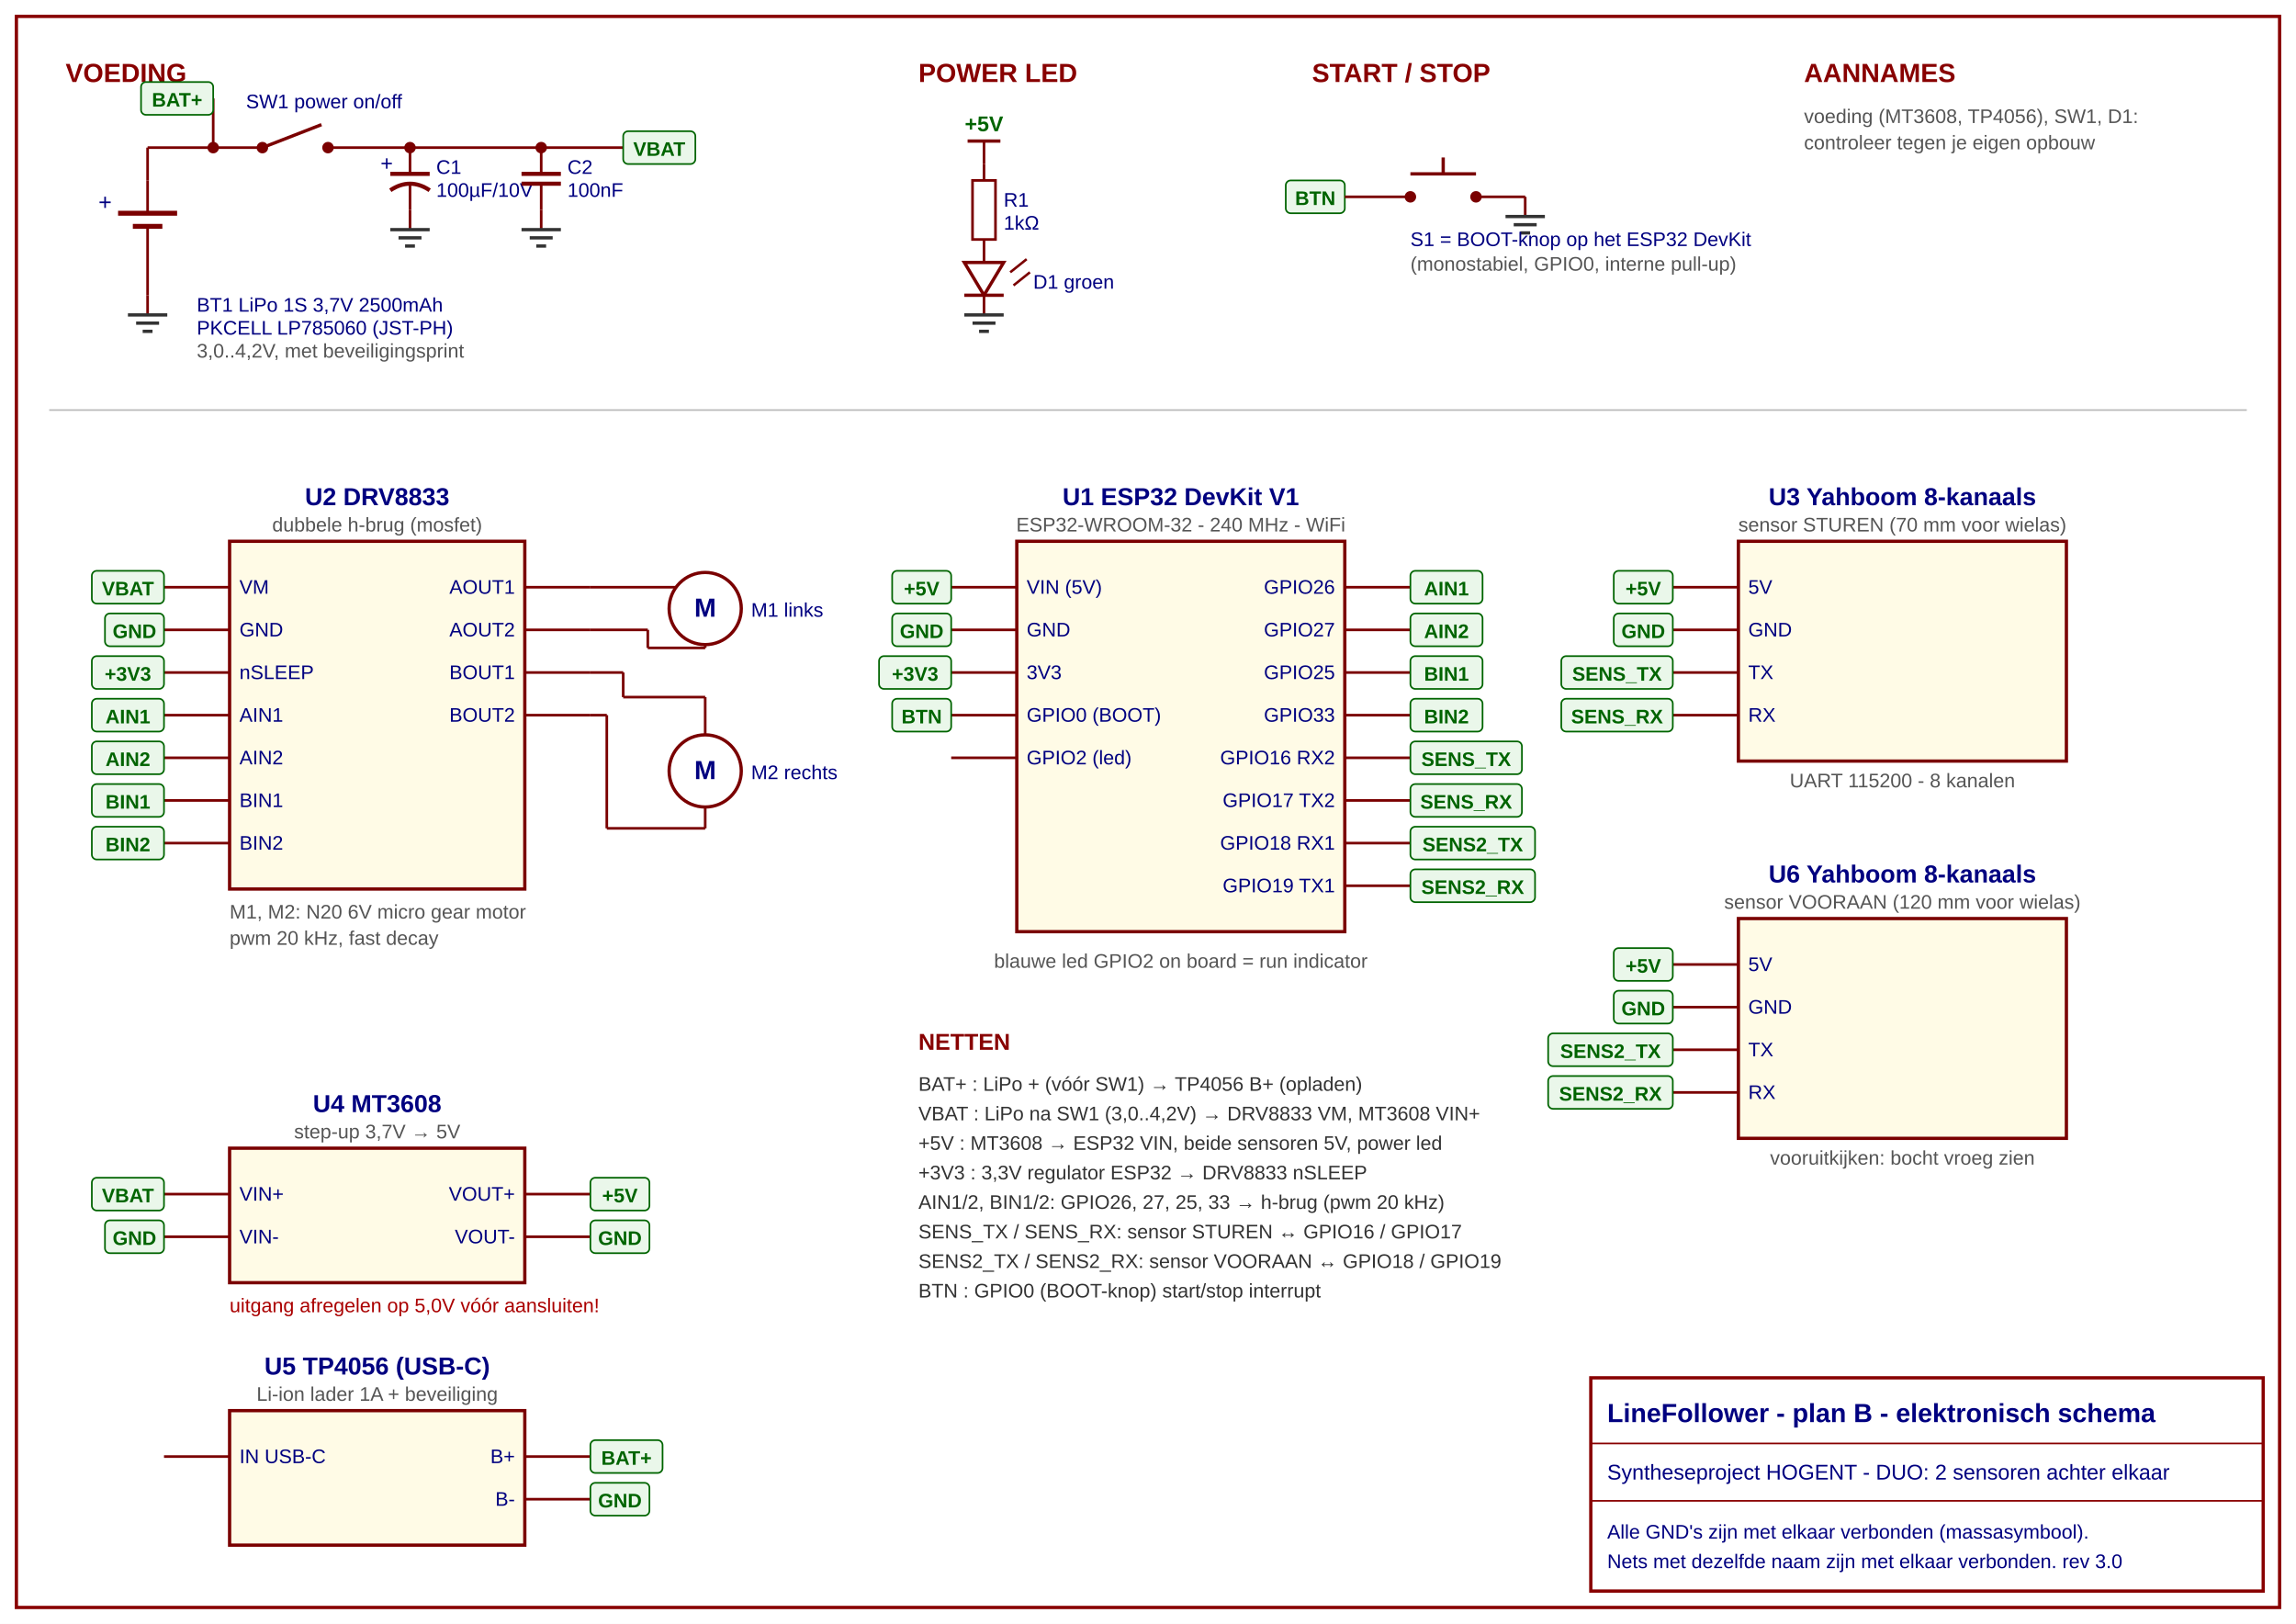
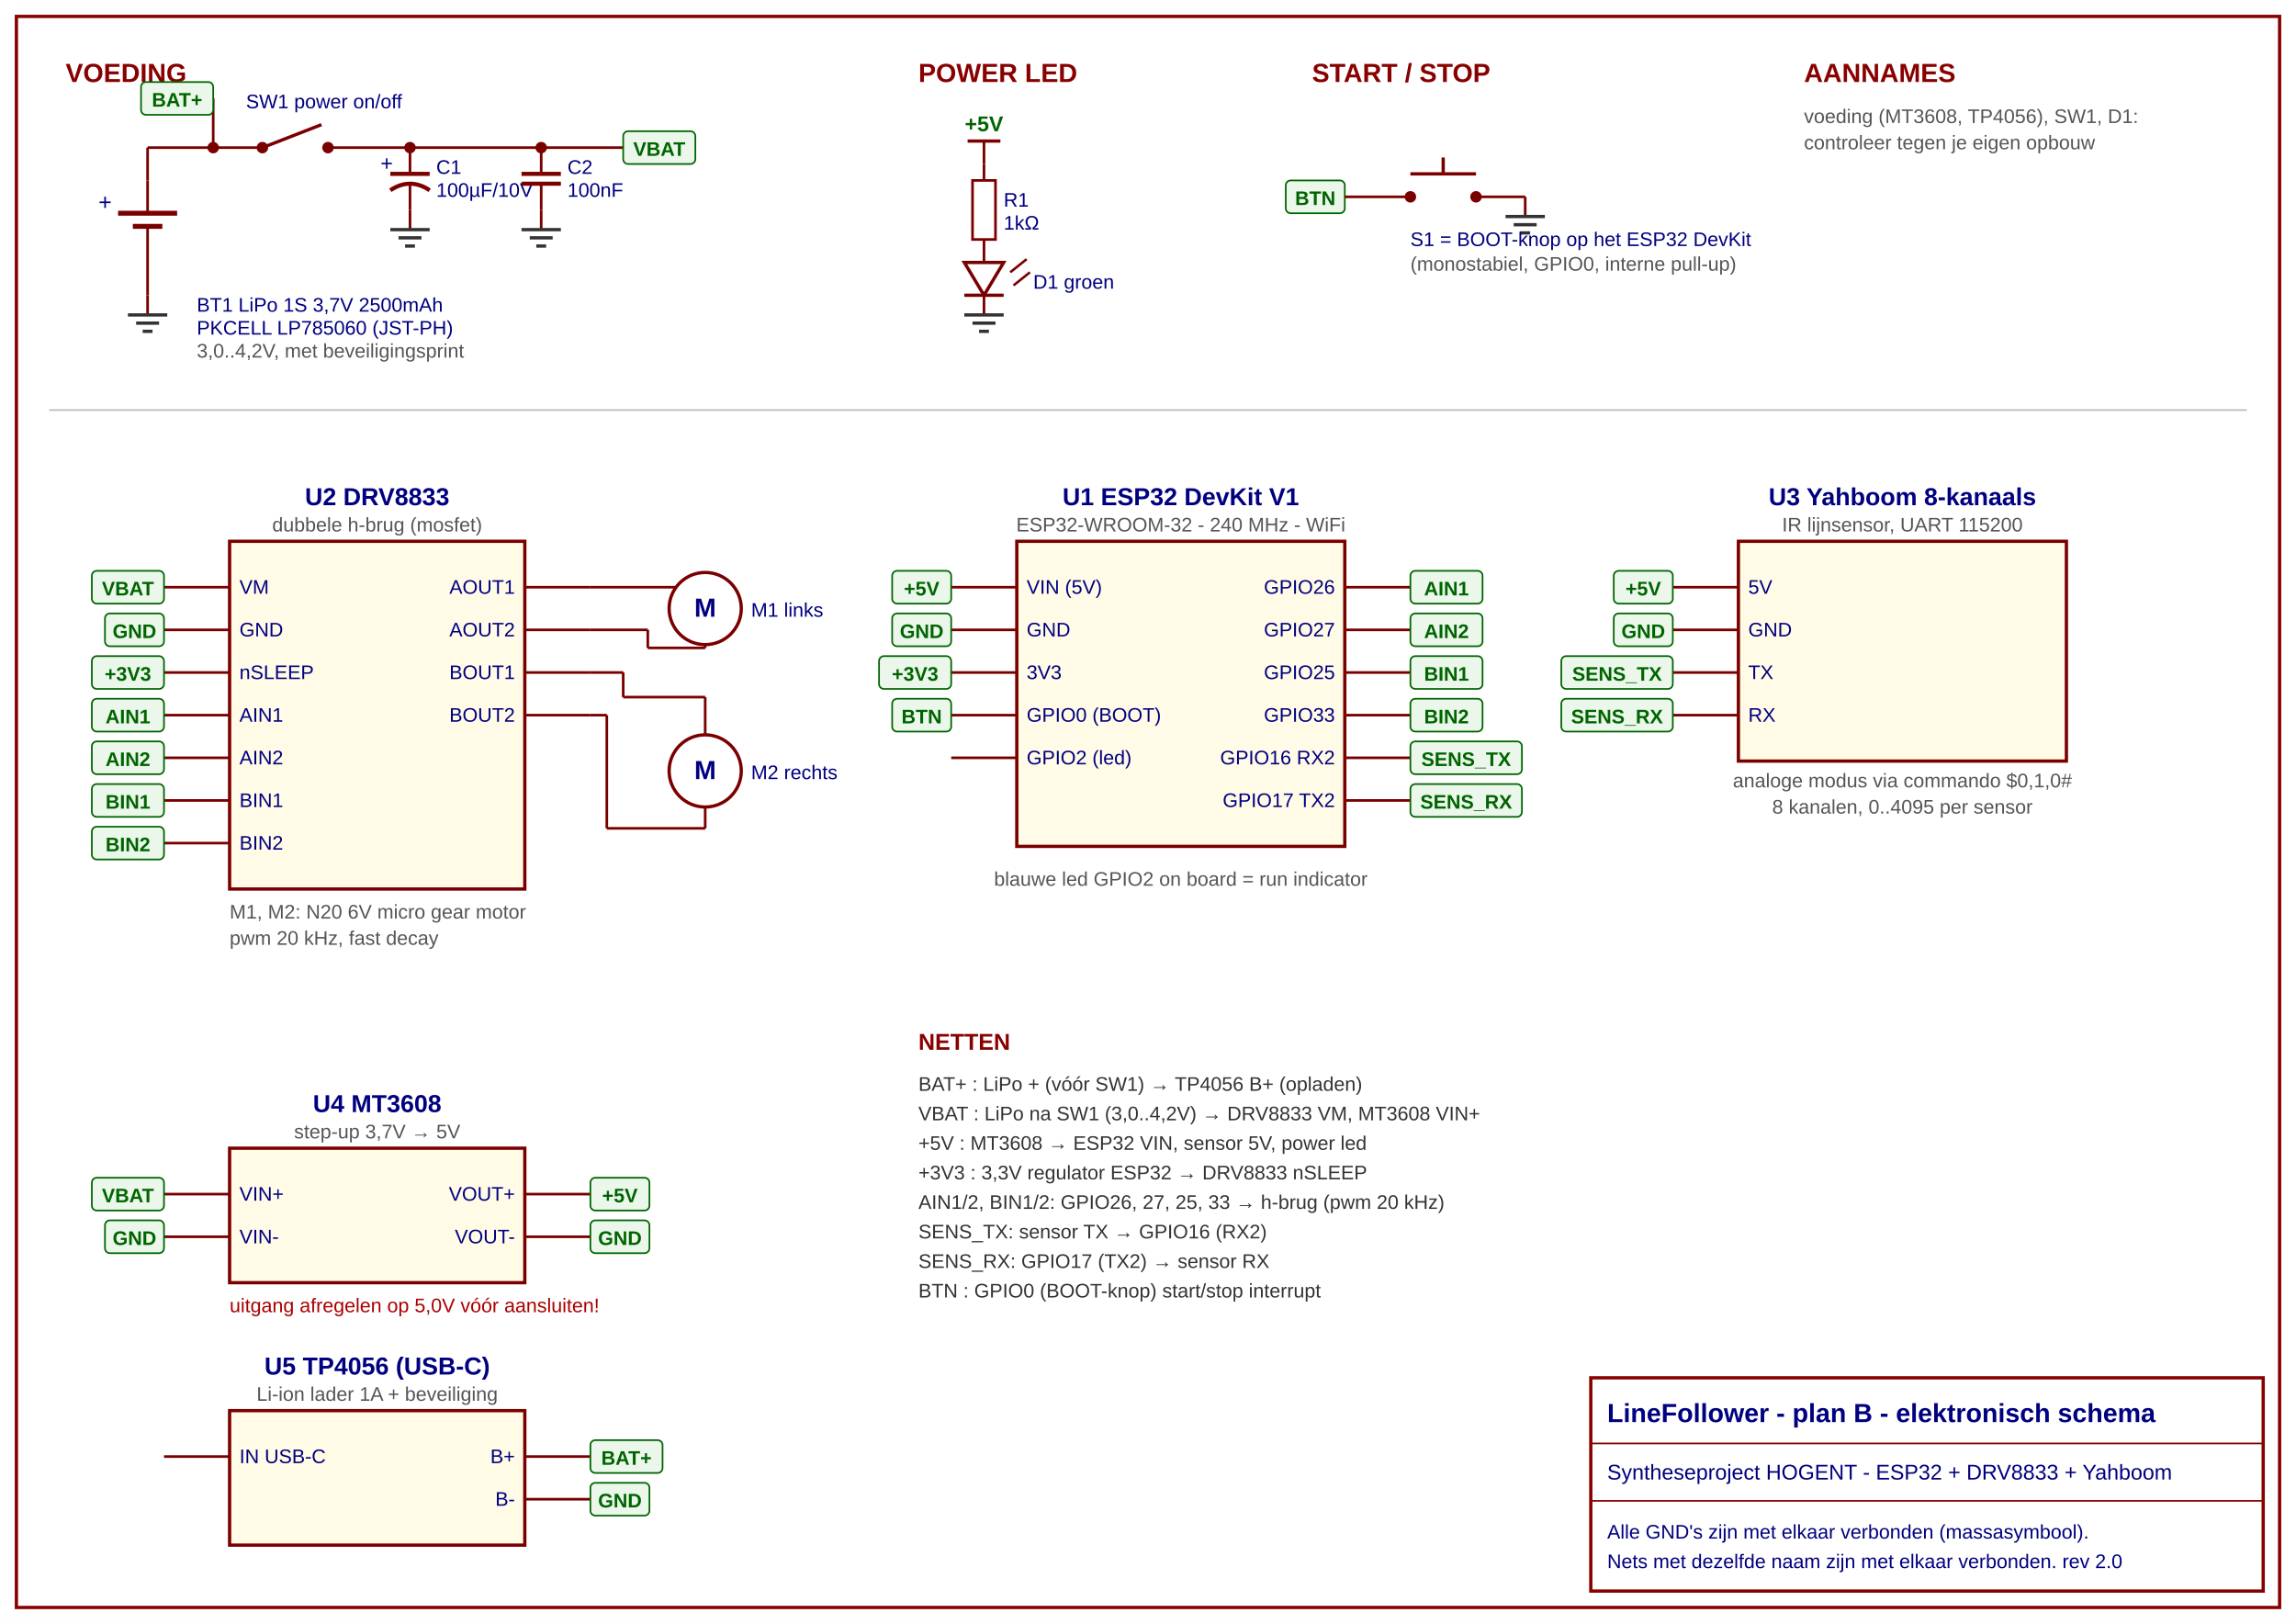
<svg xmlns="http://www.w3.org/2000/svg" width="1400" height="990" viewBox="0 0 1400 990">
  <rect x="0" y="0" width="1400" height="990" fill="#fff" />
  <rect x="10" y="10" width="1380" height="970" fill="none" stroke="#880000" stroke-width="2" />
  <text x="40" y="50" font-size="16" fill="#880000" font-family="Arial" text-anchor="start" font-weight="bold">VOEDING</text>
  <line x1="90" y1="110" x2="90" y2="130" stroke="#7a0000" stroke-width="1.6" />
  <line x1="72" y1="130" x2="108" y2="130" stroke="#7a0000" stroke-width="3" />
  <line x1="81" y1="138" x2="99" y2="138" stroke="#7a0000" stroke-width="3" />
  <line x1="90" y1="138" x2="90" y2="180" stroke="#7a0000" stroke-width="1.6" />
  <text x="120" y="190" font-size="12" fill="#000080" font-family="Arial" text-anchor="start" font-weight="normal">BT1  LiPo 1S 3,7V 2500mAh</text>
  <text x="120" y="204" font-size="12" fill="#000080" font-family="Arial" text-anchor="start" font-weight="normal">PKCELL LP785060 (JST-PH)</text>
  <text x="120" y="218" font-size="12" fill="#555" font-family="Arial" text-anchor="start" font-weight="normal">3,0..4,2V, met beveiligingsprint</text>
  <text x="60" y="128" font-size="14" fill="#000080" font-family="Arial" text-anchor="start" font-weight="normal">+</text>
  <line x1="90" y1="180" x2="90" y2="192" stroke="#7a0000" stroke-width="1.6" />
  <line x1="78" y1="192" x2="102" y2="192" stroke="#333" stroke-width="2" />
  <line x1="83" y1="197" x2="97" y2="197" stroke="#333" stroke-width="2" />
  <line x1="87" y1="202" x2="93" y2="202" stroke="#333" stroke-width="2" />
  <line x1="90" y1="110" x2="90" y2="90" stroke="#7a0000" stroke-width="1.6" />
  <line x1="90" y1="90" x2="160" y2="90" stroke="#7a0000" stroke-width="1.6" />
  <circle cx="130" cy="90" r="3.5" fill="#7a0000" />
  <line x1="130" y1="90" x2="130" y2="60" stroke="#7a0000" stroke-width="1.6" />
  <rect x="86" y="50" width="44" height="20" rx="3" fill="#eaf7ea" stroke="#006400" />
  <text x="108" y="65" font-size="12" fill="#006400" font-family="Arial" text-anchor="middle" font-weight="bold">BAT+</text>
  <circle cx="160" cy="90" r="3.5" fill="#7a0000" />
  <line x1="160" y1="90" x2="196" y2="76" stroke="#7a0000" stroke-width="2" />
  <circle cx="200" cy="90" r="3.5" fill="#7a0000" />
  <text x="150" y="66" font-size="12" fill="#000080" font-family="Arial" text-anchor="start" font-weight="normal">SW1 power on/off</text>
  <line x1="200" y1="90" x2="330" y2="90" stroke="#7a0000" stroke-width="1.6" />
  <circle cx="250" cy="90" r="3.5" fill="#7a0000" />
  <line x1="250" y1="90" x2="250" y2="106" stroke="#7a0000" stroke-width="1.6" />
  <line x1="238" y1="106" x2="262" y2="106" stroke="#7a0000" stroke-width="2.5" />
  <path d="M 238 116 Q 250 108 262 116" fill="none" stroke="#7a0000" stroke-width="2.5" />
  <line x1="250" y1="112" x2="250" y2="128" stroke="#7a0000" stroke-width="1.6" />
  <text x="232" y="104" font-size="13" fill="#000080" font-family="Arial" text-anchor="start" font-weight="normal">+</text>
  <text x="266" y="106" font-size="12" fill="#000080" font-family="Arial" text-anchor="start" font-weight="normal">C1</text>
  <text x="266" y="120" font-size="12" fill="#000080" font-family="Arial" text-anchor="start" font-weight="normal">100µF/10V</text>
  <line x1="250" y1="128" x2="250" y2="140" stroke="#7a0000" stroke-width="1.6" />
  <line x1="238" y1="140" x2="262" y2="140" stroke="#333" stroke-width="2" />
  <line x1="243" y1="145" x2="257" y2="145" stroke="#333" stroke-width="2" />
  <line x1="247" y1="150" x2="253" y2="150" stroke="#333" stroke-width="2" />
  <circle cx="330" cy="90" r="3.5" fill="#7a0000" />
  <line x1="330" y1="90" x2="330" y2="106" stroke="#7a0000" stroke-width="1.6" />
  <line x1="318" y1="106" x2="342" y2="106" stroke="#7a0000" stroke-width="2.5" />
  <line x1="318" y1="112" x2="342" y2="112" stroke="#7a0000" stroke-width="2.5" />
  <line x1="330" y1="112" x2="330" y2="128" stroke="#7a0000" stroke-width="1.6" />
  <text x="346" y="106" font-size="12" fill="#000080" font-family="Arial" text-anchor="start" font-weight="normal">C2</text>
  <text x="346" y="120" font-size="12" fill="#000080" font-family="Arial" text-anchor="start" font-weight="normal">100nF</text>
  <line x1="330" y1="128" x2="330" y2="140" stroke="#7a0000" stroke-width="1.6" />
  <line x1="318" y1="140" x2="342" y2="140" stroke="#333" stroke-width="2" />
  <line x1="323" y1="145" x2="337" y2="145" stroke="#333" stroke-width="2" />
  <line x1="327" y1="150" x2="333" y2="150" stroke="#333" stroke-width="2" />
  <line x1="330" y1="90" x2="380" y2="90" stroke="#7a0000" stroke-width="1.6" />
  <rect x="380" y="80" width="44" height="20" rx="3" fill="#eaf7ea" stroke="#006400" />
  <text x="402" y="95" font-size="12" fill="#006400" font-family="Arial" text-anchor="middle" font-weight="bold">VBAT</text>
  <text x="560" y="50" font-size="16" fill="#880000" font-family="Arial" text-anchor="start" font-weight="bold">POWER LED</text>
  <line x1="600" y1="100" x2="600" y2="86" stroke="#7a0000" stroke-width="1.6" />
  <line x1="590" y1="86" x2="610" y2="86" stroke="#7a0000" stroke-width="2" />
  <text x="600" y="80" font-size="13" fill="#006400" font-family="Arial" text-anchor="middle" font-weight="bold">+5V</text>
  <line x1="600" y1="100" x2="600" y2="110" stroke="#7a0000" stroke-width="1.6" />
  <rect x="593" y="110" width="14" height="36" fill="#fff" stroke="#7a0000" stroke-width="1.6" />
  <text x="612" y="126" font-size="12" fill="#000080" font-family="Arial" text-anchor="start" font-weight="normal">R1</text>
  <text x="612" y="140" font-size="12" fill="#000080" font-family="Arial" text-anchor="start" font-weight="normal">1kΩ</text>
  <line x1="600" y1="146" x2="600" y2="160" stroke="#7a0000" stroke-width="1.6" />
  <polygon points="588,160 612,160 600,180" fill="#fff" stroke="#7a0000" stroke-width="2" />
  <line x1="588" y1="180" x2="612" y2="180" stroke="#7a0000" stroke-width="2" />
  <line x1="616" y1="166" x2="626" y2="158" stroke="#7a0000" stroke-width="1.5" />
  <line x1="618" y1="174" x2="628" y2="166" stroke="#7a0000" stroke-width="1.5" />
  <text x="630" y="176" font-size="12" fill="#000080" font-family="Arial" text-anchor="start" font-weight="normal">D1 groen</text>
  <line x1="600" y1="180" x2="600" y2="192" stroke="#7a0000" stroke-width="1.6" />
  <line x1="588" y1="192" x2="612" y2="192" stroke="#333" stroke-width="2" />
  <line x1="593" y1="197" x2="607" y2="197" stroke="#333" stroke-width="2" />
  <line x1="597" y1="202" x2="603" y2="202" stroke="#333" stroke-width="2" />
  <text x="800" y="50" font-size="16" fill="#880000" font-family="Arial" text-anchor="start" font-weight="bold">START / STOP</text>
  <rect x="784" y="110" width="36" height="20" rx="3" fill="#eaf7ea" stroke="#006400" />
  <text x="802" y="125" font-size="12" fill="#006400" font-family="Arial" text-anchor="middle" font-weight="bold">BTN</text>
  <line x1="820" y1="120" x2="860" y2="120" stroke="#7a0000" stroke-width="1.6" />
  <circle cx="860" cy="120" r="3.5" fill="#7a0000" />
  <line x1="860" y1="106" x2="900" y2="106" stroke="#7a0000" stroke-width="2" />
  <line x1="880" y1="106" x2="880" y2="96" stroke="#7a0000" stroke-width="2" />
  <circle cx="900" cy="120" r="3.5" fill="#7a0000" />
  <line x1="900" y1="120" x2="930" y2="120" stroke="#7a0000" stroke-width="1.6" />
  <line x1="930" y1="120" x2="930" y2="132" stroke="#7a0000" stroke-width="1.6" />
  <line x1="918" y1="132" x2="942" y2="132" stroke="#333" stroke-width="2" />
  <line x1="923" y1="137" x2="937" y2="137" stroke="#333" stroke-width="2" />
  <line x1="927" y1="142" x2="933" y2="142" stroke="#333" stroke-width="2" />
  <text x="860" y="150" font-size="12" fill="#000080" font-family="Arial" text-anchor="start" font-weight="normal">S1 = BOOT-knop op het ESP32 DevKit</text>
  <text x="860" y="165" font-size="12" fill="#555" font-family="Arial" text-anchor="start" font-weight="normal">(monostabiel, GPIO0, interne pull-up)</text>
  <text x="1100" y="50" font-size="16" fill="#880000" font-family="Arial" text-anchor="start" font-weight="bold">AANNAMES</text>
  <text x="1100" y="75" font-size="12" fill="#555" font-family="Arial" text-anchor="start" font-weight="normal">voeding (MT3608, TP4056), SW1, D1:</text>
  <text x="1100" y="91" font-size="12" fill="#555" font-family="Arial" text-anchor="start" font-weight="normal">controleer tegen je eigen opbouw</text>
  <line x1="30" y1="250" x2="1370" y2="250" stroke="#bbb" stroke-width="1" />
-   <rect x="620" y="330" width="200" height="238" fill="#fffbe6" stroke="#7a0000" stroke-width="2" />
+   <rect x="620" y="330" width="200" height="186" fill="#fffbe6" stroke="#7a0000" stroke-width="2" />
  <text x="720" y="308" font-size="15" fill="#000080" font-family="Arial" text-anchor="middle" font-weight="bold">U1  ESP32 DevKit V1</text>
  <text x="720" y="324" font-size="12" fill="#555" font-family="Arial" text-anchor="middle" font-weight="normal">ESP32-WROOM-32 - 240 MHz - WiFi</text>
  <line x1="580" y1="358" x2="620" y2="358" stroke="#7a0000" stroke-width="1.6" />
  <text x="626" y="362" font-size="12" fill="#000080" font-family="Arial" text-anchor="start" font-weight="normal">VIN (5V)</text>
  <rect x="544" y="348" width="36" height="20" rx="3" fill="#eaf7ea" stroke="#006400" />
  <text x="562" y="363" font-size="12" fill="#006400" font-family="Arial" text-anchor="middle" font-weight="bold">+5V</text>
  <line x1="580" y1="384" x2="620" y2="384" stroke="#7a0000" stroke-width="1.6" />
  <text x="626" y="388" font-size="12" fill="#000080" font-family="Arial" text-anchor="start" font-weight="normal">GND</text>
  <rect x="544" y="374" width="36" height="20" rx="3" fill="#eaf7ea" stroke="#006400" />
  <text x="562" y="389" font-size="12" fill="#006400" font-family="Arial" text-anchor="middle" font-weight="bold">GND</text>
  <line x1="580" y1="410" x2="620" y2="410" stroke="#7a0000" stroke-width="1.6" />
  <text x="626" y="414" font-size="12" fill="#000080" font-family="Arial" text-anchor="start" font-weight="normal">3V3</text>
  <rect x="536" y="400" width="44" height="20" rx="3" fill="#eaf7ea" stroke="#006400" />
  <text x="558" y="415" font-size="12" fill="#006400" font-family="Arial" text-anchor="middle" font-weight="bold">+3V3</text>
  <line x1="580" y1="436" x2="620" y2="436" stroke="#7a0000" stroke-width="1.6" />
  <text x="626" y="440" font-size="12" fill="#000080" font-family="Arial" text-anchor="start" font-weight="normal">GPIO0 (BOOT)</text>
  <rect x="544" y="426" width="36" height="20" rx="3" fill="#eaf7ea" stroke="#006400" />
  <text x="562" y="441" font-size="12" fill="#006400" font-family="Arial" text-anchor="middle" font-weight="bold">BTN</text>
  <line x1="580" y1="462" x2="620" y2="462" stroke="#7a0000" stroke-width="1.6" />
  <text x="626" y="466" font-size="12" fill="#000080" font-family="Arial" text-anchor="start" font-weight="normal">GPIO2 (led)</text>
  <line x1="820" y1="358" x2="860" y2="358" stroke="#7a0000" stroke-width="1.6" />
  <text x="814" y="362" font-size="12" fill="#000080" font-family="Arial" text-anchor="end" font-weight="normal">GPIO26</text>
  <rect x="860" y="348" width="44" height="20" rx="3" fill="#eaf7ea" stroke="#006400" />
  <text x="882" y="363" font-size="12" fill="#006400" font-family="Arial" text-anchor="middle" font-weight="bold">AIN1</text>
  <line x1="820" y1="384" x2="860" y2="384" stroke="#7a0000" stroke-width="1.6" />
  <text x="814" y="388" font-size="12" fill="#000080" font-family="Arial" text-anchor="end" font-weight="normal">GPIO27</text>
  <rect x="860" y="374" width="44" height="20" rx="3" fill="#eaf7ea" stroke="#006400" />
  <text x="882" y="389" font-size="12" fill="#006400" font-family="Arial" text-anchor="middle" font-weight="bold">AIN2</text>
  <line x1="820" y1="410" x2="860" y2="410" stroke="#7a0000" stroke-width="1.6" />
  <text x="814" y="414" font-size="12" fill="#000080" font-family="Arial" text-anchor="end" font-weight="normal">GPIO25</text>
  <rect x="860" y="400" width="44" height="20" rx="3" fill="#eaf7ea" stroke="#006400" />
  <text x="882" y="415" font-size="12" fill="#006400" font-family="Arial" text-anchor="middle" font-weight="bold">BIN1</text>
  <line x1="820" y1="436" x2="860" y2="436" stroke="#7a0000" stroke-width="1.6" />
  <text x="814" y="440" font-size="12" fill="#000080" font-family="Arial" text-anchor="end" font-weight="normal">GPIO33</text>
  <rect x="860" y="426" width="44" height="20" rx="3" fill="#eaf7ea" stroke="#006400" />
  <text x="882" y="441" font-size="12" fill="#006400" font-family="Arial" text-anchor="middle" font-weight="bold">BIN2</text>
  <line x1="820" y1="462" x2="860" y2="462" stroke="#7a0000" stroke-width="1.6" />
  <text x="814" y="466" font-size="12" fill="#000080" font-family="Arial" text-anchor="end" font-weight="normal">GPIO16 RX2</text>
  <rect x="860" y="452" width="68" height="20" rx="3" fill="#eaf7ea" stroke="#006400" />
  <text x="894" y="467" font-size="12" fill="#006400" font-family="Arial" text-anchor="middle" font-weight="bold">SENS_TX</text>
  <line x1="820" y1="488" x2="860" y2="488" stroke="#7a0000" stroke-width="1.6" />
  <text x="814" y="492" font-size="12" fill="#000080" font-family="Arial" text-anchor="end" font-weight="normal">GPIO17 TX2</text>
  <rect x="860" y="478" width="68" height="20" rx="3" fill="#eaf7ea" stroke="#006400" />
  <text x="894" y="493" font-size="12" fill="#006400" font-family="Arial" text-anchor="middle" font-weight="bold">SENS_RX</text>
-   <line x1="820" y1="514" x2="860" y2="514" stroke="#7a0000" stroke-width="1.6" />
-   <text x="814" y="518" font-size="12" fill="#000080" font-family="Arial" text-anchor="end" font-weight="normal">GPIO18 RX1</text>
-   <rect x="860" y="504" width="76" height="20" rx="3" fill="#eaf7ea" stroke="#006400" />
-   <text x="898" y="519" font-size="12" fill="#006400" font-family="Arial" text-anchor="middle" font-weight="bold">SENS2_TX</text>
-   <line x1="820" y1="540" x2="860" y2="540" stroke="#7a0000" stroke-width="1.6" />
-   <text x="814" y="544" font-size="12" fill="#000080" font-family="Arial" text-anchor="end" font-weight="normal">GPIO19 TX1</text>
-   <rect x="860" y="530" width="76" height="20" rx="3" fill="#eaf7ea" stroke="#006400" />
-   <text x="898" y="545" font-size="12" fill="#006400" font-family="Arial" text-anchor="middle" font-weight="bold">SENS2_RX</text>
-   <text x="720" y="590" font-size="12" fill="#555" font-family="Arial" text-anchor="middle" font-weight="normal">blauwe led GPIO2 on board = run indicator</text>
+   <text x="720" y="540" font-size="12" fill="#555" font-family="Arial" text-anchor="middle" font-weight="normal">blauwe led GPIO2 on board = run indicator</text>
  <rect x="140" y="330" width="180" height="212" fill="#fffbe6" stroke="#7a0000" stroke-width="2" />
  <text x="230" y="308" font-size="15" fill="#000080" font-family="Arial" text-anchor="middle" font-weight="bold">U2  DRV8833</text>
  <text x="230" y="324" font-size="12" fill="#555" font-family="Arial" text-anchor="middle" font-weight="normal">dubbele h-brug (mosfet)</text>
  <line x1="100" y1="358" x2="140" y2="358" stroke="#7a0000" stroke-width="1.6" />
  <text x="146" y="362" font-size="12" fill="#000080" font-family="Arial" text-anchor="start" font-weight="normal">VM</text>
  <rect x="56" y="348" width="44" height="20" rx="3" fill="#eaf7ea" stroke="#006400" />
  <text x="78" y="363" font-size="12" fill="#006400" font-family="Arial" text-anchor="middle" font-weight="bold">VBAT</text>
  <line x1="100" y1="384" x2="140" y2="384" stroke="#7a0000" stroke-width="1.6" />
  <text x="146" y="388" font-size="12" fill="#000080" font-family="Arial" text-anchor="start" font-weight="normal">GND</text>
  <rect x="64" y="374" width="36" height="20" rx="3" fill="#eaf7ea" stroke="#006400" />
  <text x="82" y="389" font-size="12" fill="#006400" font-family="Arial" text-anchor="middle" font-weight="bold">GND</text>
  <line x1="100" y1="410" x2="140" y2="410" stroke="#7a0000" stroke-width="1.6" />
  <text x="146" y="414" font-size="12" fill="#000080" font-family="Arial" text-anchor="start" font-weight="normal">nSLEEP</text>
  <rect x="56" y="400" width="44" height="20" rx="3" fill="#eaf7ea" stroke="#006400" />
  <text x="78" y="415" font-size="12" fill="#006400" font-family="Arial" text-anchor="middle" font-weight="bold">+3V3</text>
  <line x1="100" y1="436" x2="140" y2="436" stroke="#7a0000" stroke-width="1.6" />
  <text x="146" y="440" font-size="12" fill="#000080" font-family="Arial" text-anchor="start" font-weight="normal">AIN1</text>
  <rect x="56" y="426" width="44" height="20" rx="3" fill="#eaf7ea" stroke="#006400" />
  <text x="78" y="441" font-size="12" fill="#006400" font-family="Arial" text-anchor="middle" font-weight="bold">AIN1</text>
  <line x1="100" y1="462" x2="140" y2="462" stroke="#7a0000" stroke-width="1.6" />
  <text x="146" y="466" font-size="12" fill="#000080" font-family="Arial" text-anchor="start" font-weight="normal">AIN2</text>
  <rect x="56" y="452" width="44" height="20" rx="3" fill="#eaf7ea" stroke="#006400" />
  <text x="78" y="467" font-size="12" fill="#006400" font-family="Arial" text-anchor="middle" font-weight="bold">AIN2</text>
  <line x1="100" y1="488" x2="140" y2="488" stroke="#7a0000" stroke-width="1.6" />
  <text x="146" y="492" font-size="12" fill="#000080" font-family="Arial" text-anchor="start" font-weight="normal">BIN1</text>
  <rect x="56" y="478" width="44" height="20" rx="3" fill="#eaf7ea" stroke="#006400" />
  <text x="78" y="493" font-size="12" fill="#006400" font-family="Arial" text-anchor="middle" font-weight="bold">BIN1</text>
  <line x1="100" y1="514" x2="140" y2="514" stroke="#7a0000" stroke-width="1.6" />
  <text x="146" y="518" font-size="12" fill="#000080" font-family="Arial" text-anchor="start" font-weight="normal">BIN2</text>
  <rect x="56" y="504" width="44" height="20" rx="3" fill="#eaf7ea" stroke="#006400" />
  <text x="78" y="519" font-size="12" fill="#006400" font-family="Arial" text-anchor="middle" font-weight="bold">BIN2</text>
  <line x1="320" y1="358" x2="360" y2="358" stroke="#7a0000" stroke-width="1.6" />
  <text x="314" y="362" font-size="12" fill="#000080" font-family="Arial" text-anchor="end" font-weight="normal">AOUT1</text>
  <line x1="320" y1="384" x2="360" y2="384" stroke="#7a0000" stroke-width="1.6" />
  <text x="314" y="388" font-size="12" fill="#000080" font-family="Arial" text-anchor="end" font-weight="normal">AOUT2</text>
  <line x1="320" y1="410" x2="360" y2="410" stroke="#7a0000" stroke-width="1.6" />
  <text x="314" y="414" font-size="12" fill="#000080" font-family="Arial" text-anchor="end" font-weight="normal">BOUT1</text>
  <line x1="320" y1="436" x2="360" y2="436" stroke="#7a0000" stroke-width="1.6" />
  <text x="314" y="440" font-size="12" fill="#000080" font-family="Arial" text-anchor="end" font-weight="normal">BOUT2</text>
  <line x1="360" y1="358" x2="430" y2="358" stroke="#7a0000" stroke-width="1.6" />
  <line x1="430" y1="358" x2="430" y2="349" stroke="#7a0000" stroke-width="1.6" />
  <line x1="360" y1="384" x2="395" y2="384" stroke="#7a0000" stroke-width="1.6" />
  <line x1="395" y1="384" x2="395" y2="395" stroke="#7a0000" stroke-width="1.6" />
  <line x1="395" y1="395" x2="430" y2="395" stroke="#7a0000" stroke-width="1.6" />
  <line x1="430" y1="395" x2="430" y2="393" stroke="#7a0000" stroke-width="1.6" />
  <line x1="360" y1="410" x2="380" y2="410" stroke="#7a0000" stroke-width="1.6" />
  <line x1="380" y1="410" x2="380" y2="425" stroke="#7a0000" stroke-width="1.6" />
  <line x1="380" y1="425" x2="430" y2="425" stroke="#7a0000" stroke-width="1.6" />
  <line x1="430" y1="425" x2="430" y2="448" stroke="#7a0000" stroke-width="1.6" />
  <line x1="360" y1="436" x2="370" y2="436" stroke="#7a0000" stroke-width="1.6" />
  <line x1="370" y1="436" x2="370" y2="505" stroke="#7a0000" stroke-width="1.6" />
  <line x1="370" y1="505" x2="430" y2="505" stroke="#7a0000" stroke-width="1.6" />
  <line x1="430" y1="505" x2="430" y2="492" stroke="#7a0000" stroke-width="1.6" />
  <circle cx="430" cy="371" r="22" fill="#fff" stroke="#7a0000" stroke-width="2" />
  <text x="430" y="376" font-size="16" fill="#000080" font-family="Arial" text-anchor="middle" font-weight="bold">M</text>
  <text x="458" y="376" font-size="12" fill="#000080" font-family="Arial" text-anchor="start" font-weight="normal">M1 links</text>
  <circle cx="430" cy="470" r="22" fill="#fff" stroke="#7a0000" stroke-width="2" />
  <text x="430" y="475" font-size="16" fill="#000080" font-family="Arial" text-anchor="middle" font-weight="bold">M</text>
  <text x="458" y="475" font-size="12" fill="#000080" font-family="Arial" text-anchor="start" font-weight="normal">M2 rechts</text>
  <text x="140" y="560" font-size="12" fill="#555" font-family="Arial" text-anchor="start" font-weight="normal">M1, M2: N20 6V micro gear motor</text>
  <text x="140" y="576" font-size="12" fill="#555" font-family="Arial" text-anchor="start" font-weight="normal">pwm 20 kHz, fast decay</text>
  <rect x="1060" y="330" width="200" height="134" fill="#fffbe6" stroke="#7a0000" stroke-width="2" />
  <text x="1160" y="308" font-size="15" fill="#000080" font-family="Arial" text-anchor="middle" font-weight="bold">U3  Yahboom 8-kanaals</text>
-   <text x="1160" y="324" font-size="12" fill="#555" font-family="Arial" text-anchor="middle" font-weight="normal">sensor STUREN (70 mm voor wielas)</text>
+   <text x="1160" y="324" font-size="12" fill="#555" font-family="Arial" text-anchor="middle" font-weight="normal">IR lijnsensor, UART 115200</text>
  <line x1="1020" y1="358" x2="1060" y2="358" stroke="#7a0000" stroke-width="1.6" />
  <text x="1066" y="362" font-size="12" fill="#000080" font-family="Arial" text-anchor="start" font-weight="normal">5V</text>
  <rect x="984" y="348" width="36" height="20" rx="3" fill="#eaf7ea" stroke="#006400" />
  <text x="1002" y="363" font-size="12" fill="#006400" font-family="Arial" text-anchor="middle" font-weight="bold">+5V</text>
  <line x1="1020" y1="384" x2="1060" y2="384" stroke="#7a0000" stroke-width="1.6" />
  <text x="1066" y="388" font-size="12" fill="#000080" font-family="Arial" text-anchor="start" font-weight="normal">GND</text>
  <rect x="984" y="374" width="36" height="20" rx="3" fill="#eaf7ea" stroke="#006400" />
  <text x="1002" y="389" font-size="12" fill="#006400" font-family="Arial" text-anchor="middle" font-weight="bold">GND</text>
  <line x1="1020" y1="410" x2="1060" y2="410" stroke="#7a0000" stroke-width="1.6" />
  <text x="1066" y="414" font-size="12" fill="#000080" font-family="Arial" text-anchor="start" font-weight="normal">TX</text>
  <rect x="952" y="400" width="68" height="20" rx="3" fill="#eaf7ea" stroke="#006400" />
  <text x="986" y="415" font-size="12" fill="#006400" font-family="Arial" text-anchor="middle" font-weight="bold">SENS_TX</text>
  <line x1="1020" y1="436" x2="1060" y2="436" stroke="#7a0000" stroke-width="1.6" />
  <text x="1066" y="440" font-size="12" fill="#000080" font-family="Arial" text-anchor="start" font-weight="normal">RX</text>
  <rect x="952" y="426" width="68" height="20" rx="3" fill="#eaf7ea" stroke="#006400" />
  <text x="986" y="441" font-size="12" fill="#006400" font-family="Arial" text-anchor="middle" font-weight="bold">SENS_RX</text>
-   <text x="1160" y="480" font-size="12" fill="#555" font-family="Arial" text-anchor="middle" font-weight="normal">UART 115200 - 8 kanalen</text>
-   <rect x="1060" y="560" width="200" height="134" fill="#fffbe6" stroke="#7a0000" stroke-width="2" />
-   <text x="1160" y="538" font-size="15" fill="#000080" font-family="Arial" text-anchor="middle" font-weight="bold">U6  Yahboom 8-kanaals</text>
-   <text x="1160" y="554" font-size="12" fill="#555" font-family="Arial" text-anchor="middle" font-weight="normal">sensor VOORAAN (120 mm voor wielas)</text>
-   <line x1="1020" y1="588" x2="1060" y2="588" stroke="#7a0000" stroke-width="1.6" />
-   <text x="1066" y="592" font-size="12" fill="#000080" font-family="Arial" text-anchor="start" font-weight="normal">5V</text>
-   <rect x="984" y="578" width="36" height="20" rx="3" fill="#eaf7ea" stroke="#006400" />
-   <text x="1002" y="593" font-size="12" fill="#006400" font-family="Arial" text-anchor="middle" font-weight="bold">+5V</text>
-   <line x1="1020" y1="614" x2="1060" y2="614" stroke="#7a0000" stroke-width="1.6" />
-   <text x="1066" y="618" font-size="12" fill="#000080" font-family="Arial" text-anchor="start" font-weight="normal">GND</text>
-   <rect x="984" y="604" width="36" height="20" rx="3" fill="#eaf7ea" stroke="#006400" />
-   <text x="1002" y="619" font-size="12" fill="#006400" font-family="Arial" text-anchor="middle" font-weight="bold">GND</text>
-   <line x1="1020" y1="640" x2="1060" y2="640" stroke="#7a0000" stroke-width="1.6" />
-   <text x="1066" y="644" font-size="12" fill="#000080" font-family="Arial" text-anchor="start" font-weight="normal">TX</text>
-   <rect x="944" y="630" width="76" height="20" rx="3" fill="#eaf7ea" stroke="#006400" />
-   <text x="982" y="645" font-size="12" fill="#006400" font-family="Arial" text-anchor="middle" font-weight="bold">SENS2_TX</text>
-   <line x1="1020" y1="666" x2="1060" y2="666" stroke="#7a0000" stroke-width="1.6" />
-   <text x="1066" y="670" font-size="12" fill="#000080" font-family="Arial" text-anchor="start" font-weight="normal">RX</text>
-   <rect x="944" y="656" width="76" height="20" rx="3" fill="#eaf7ea" stroke="#006400" />
-   <text x="982" y="671" font-size="12" fill="#006400" font-family="Arial" text-anchor="middle" font-weight="bold">SENS2_RX</text>
-   <text x="1160" y="710" font-size="12" fill="#555" font-family="Arial" text-anchor="middle" font-weight="normal">vooruitkijken: bocht vroeg zien</text>
+   <text x="1160" y="480" font-size="12" fill="#555" font-family="Arial" text-anchor="middle" font-weight="normal">analoge modus via commando $0,1,0#</text>
+   <text x="1160" y="496" font-size="12" fill="#555" font-family="Arial" text-anchor="middle" font-weight="normal">8 kanalen, 0..4095 per sensor</text>
  <rect x="140" y="700" width="180" height="82" fill="#fffbe6" stroke="#7a0000" stroke-width="2" />
  <text x="230" y="678" font-size="15" fill="#000080" font-family="Arial" text-anchor="middle" font-weight="bold">U4  MT3608</text>
  <text x="230" y="694" font-size="12" fill="#555" font-family="Arial" text-anchor="middle" font-weight="normal">step-up 3,7V → 5V</text>
  <line x1="100" y1="728" x2="140" y2="728" stroke="#7a0000" stroke-width="1.6" />
  <text x="146" y="732" font-size="12" fill="#000080" font-family="Arial" text-anchor="start" font-weight="normal">VIN+</text>
  <rect x="56" y="718" width="44" height="20" rx="3" fill="#eaf7ea" stroke="#006400" />
  <text x="78" y="733" font-size="12" fill="#006400" font-family="Arial" text-anchor="middle" font-weight="bold">VBAT</text>
  <line x1="100" y1="754" x2="140" y2="754" stroke="#7a0000" stroke-width="1.6" />
  <text x="146" y="758" font-size="12" fill="#000080" font-family="Arial" text-anchor="start" font-weight="normal">VIN-</text>
  <rect x="64" y="744" width="36" height="20" rx="3" fill="#eaf7ea" stroke="#006400" />
  <text x="82" y="759" font-size="12" fill="#006400" font-family="Arial" text-anchor="middle" font-weight="bold">GND</text>
  <line x1="320" y1="728" x2="360" y2="728" stroke="#7a0000" stroke-width="1.6" />
  <text x="314" y="732" font-size="12" fill="#000080" font-family="Arial" text-anchor="end" font-weight="normal">VOUT+</text>
  <rect x="360" y="718" width="36" height="20" rx="3" fill="#eaf7ea" stroke="#006400" />
  <text x="378" y="733" font-size="12" fill="#006400" font-family="Arial" text-anchor="middle" font-weight="bold">+5V</text>
  <line x1="320" y1="754" x2="360" y2="754" stroke="#7a0000" stroke-width="1.6" />
  <text x="314" y="758" font-size="12" fill="#000080" font-family="Arial" text-anchor="end" font-weight="normal">VOUT-</text>
  <rect x="360" y="744" width="36" height="20" rx="3" fill="#eaf7ea" stroke="#006400" />
  <text x="378" y="759" font-size="12" fill="#006400" font-family="Arial" text-anchor="middle" font-weight="bold">GND</text>
  <text x="140" y="800" font-size="12" fill="#a00" font-family="Arial" text-anchor="start" font-weight="normal">uitgang afregelen op 5,0V vóór aansluiten!</text>
  <rect x="140" y="860" width="180" height="82" fill="#fffbe6" stroke="#7a0000" stroke-width="2" />
  <text x="230" y="838" font-size="15" fill="#000080" font-family="Arial" text-anchor="middle" font-weight="bold">U5  TP4056 (USB-C)</text>
  <text x="230" y="854" font-size="12" fill="#555" font-family="Arial" text-anchor="middle" font-weight="normal">Li-ion lader 1A + beveiliging</text>
  <line x1="100" y1="888" x2="140" y2="888" stroke="#7a0000" stroke-width="1.6" />
  <text x="146" y="892" font-size="12" fill="#000080" font-family="Arial" text-anchor="start" font-weight="normal">IN USB-C</text>
  <line x1="320" y1="888" x2="360" y2="888" stroke="#7a0000" stroke-width="1.6" />
  <text x="314" y="892" font-size="12" fill="#000080" font-family="Arial" text-anchor="end" font-weight="normal">B+</text>
  <rect x="360" y="878" width="44" height="20" rx="3" fill="#eaf7ea" stroke="#006400" />
  <text x="382" y="893" font-size="12" fill="#006400" font-family="Arial" text-anchor="middle" font-weight="bold">BAT+</text>
  <line x1="320" y1="914" x2="360" y2="914" stroke="#7a0000" stroke-width="1.6" />
  <text x="314" y="918" font-size="12" fill="#000080" font-family="Arial" text-anchor="end" font-weight="normal">B-</text>
  <rect x="360" y="904" width="36" height="20" rx="3" fill="#eaf7ea" stroke="#006400" />
  <text x="378" y="919" font-size="12" fill="#006400" font-family="Arial" text-anchor="middle" font-weight="bold">GND</text>
  <rect x="970" y="840" width="410" height="130" fill="#fff" stroke="#880000" stroke-width="2" />
  <line x1="970" y1="880" x2="1380" y2="880" stroke="#880000" stroke-width="1" />
  <line x1="970" y1="915" x2="1380" y2="915" stroke="#880000" stroke-width="1" />
  <text x="980" y="867" font-size="16" fill="#000080" font-family="Arial" text-anchor="start" font-weight="bold">LineFollower - plan B - elektronisch schema</text>
-   <text x="980" y="902" font-size="13" fill="#000080" font-family="Arial" text-anchor="start" font-weight="normal">Syntheseproject HOGENT - DUO: 2 sensoren achter elkaar</text>
+   <text x="980" y="902" font-size="13" fill="#000080" font-family="Arial" text-anchor="start" font-weight="normal">Syntheseproject HOGENT - ESP32 + DRV8833 + Yahboom</text>
  <text x="980" y="938" font-size="12" fill="#000080" font-family="Arial" text-anchor="start" font-weight="normal">Alle GND's zijn met elkaar verbonden (massasymbool).</text>
-   <text x="980" y="956" font-size="12" fill="#000080" font-family="Arial" text-anchor="start" font-weight="normal">Nets met dezelfde naam zijn met elkaar verbonden.  rev 3.0</text>
+   <text x="980" y="956" font-size="12" fill="#000080" font-family="Arial" text-anchor="start" font-weight="normal">Nets met dezelfde naam zijn met elkaar verbonden.  rev 2.0</text>
  <text x="560" y="640" font-size="14" fill="#880000" font-family="Arial" text-anchor="start" font-weight="bold">NETTEN</text>
  <text x="560" y="665" font-size="12" fill="#333" font-family="Arial" text-anchor="start" font-weight="normal">BAT+  : LiPo + (vóór SW1) → TP4056 B+ (opladen)</text>
  <text x="560" y="683" font-size="12" fill="#333" font-family="Arial" text-anchor="start" font-weight="normal">VBAT  : LiPo na SW1 (3,0..4,2V) → DRV8833 VM, MT3608 VIN+</text>
-   <text x="560" y="701" font-size="12" fill="#333" font-family="Arial" text-anchor="start" font-weight="normal">+5V   : MT3608 → ESP32 VIN, beide sensoren 5V, power led</text>
+   <text x="560" y="701" font-size="12" fill="#333" font-family="Arial" text-anchor="start" font-weight="normal">+5V   : MT3608 → ESP32 VIN, sensor 5V, power led</text>
  <text x="560" y="719" font-size="12" fill="#333" font-family="Arial" text-anchor="start" font-weight="normal">+3V3  : 3,3V regulator ESP32 → DRV8833 nSLEEP</text>
  <text x="560" y="737" font-size="12" fill="#333" font-family="Arial" text-anchor="start" font-weight="normal">AIN1/2, BIN1/2: GPIO26, 27, 25, 33 → h-brug (pwm 20 kHz)</text>
-   <text x="560" y="755" font-size="12" fill="#333" font-family="Arial" text-anchor="start" font-weight="normal">SENS_TX / SENS_RX: sensor STUREN ↔ GPIO16 / GPIO17</text>
-   <text x="560" y="773" font-size="12" fill="#333" font-family="Arial" text-anchor="start" font-weight="normal">SENS2_TX / SENS2_RX: sensor VOORAAN ↔ GPIO18 / GPIO19</text>
+   <text x="560" y="755" font-size="12" fill="#333" font-family="Arial" text-anchor="start" font-weight="normal">SENS_TX: sensor TX → GPIO16 (RX2)</text>
+   <text x="560" y="773" font-size="12" fill="#333" font-family="Arial" text-anchor="start" font-weight="normal">SENS_RX: GPIO17 (TX2) → sensor RX</text>
  <text x="560" y="791" font-size="12" fill="#333" font-family="Arial" text-anchor="start" font-weight="normal">BTN   : GPIO0 (BOOT-knop) start/stop interrupt</text>
</svg>
